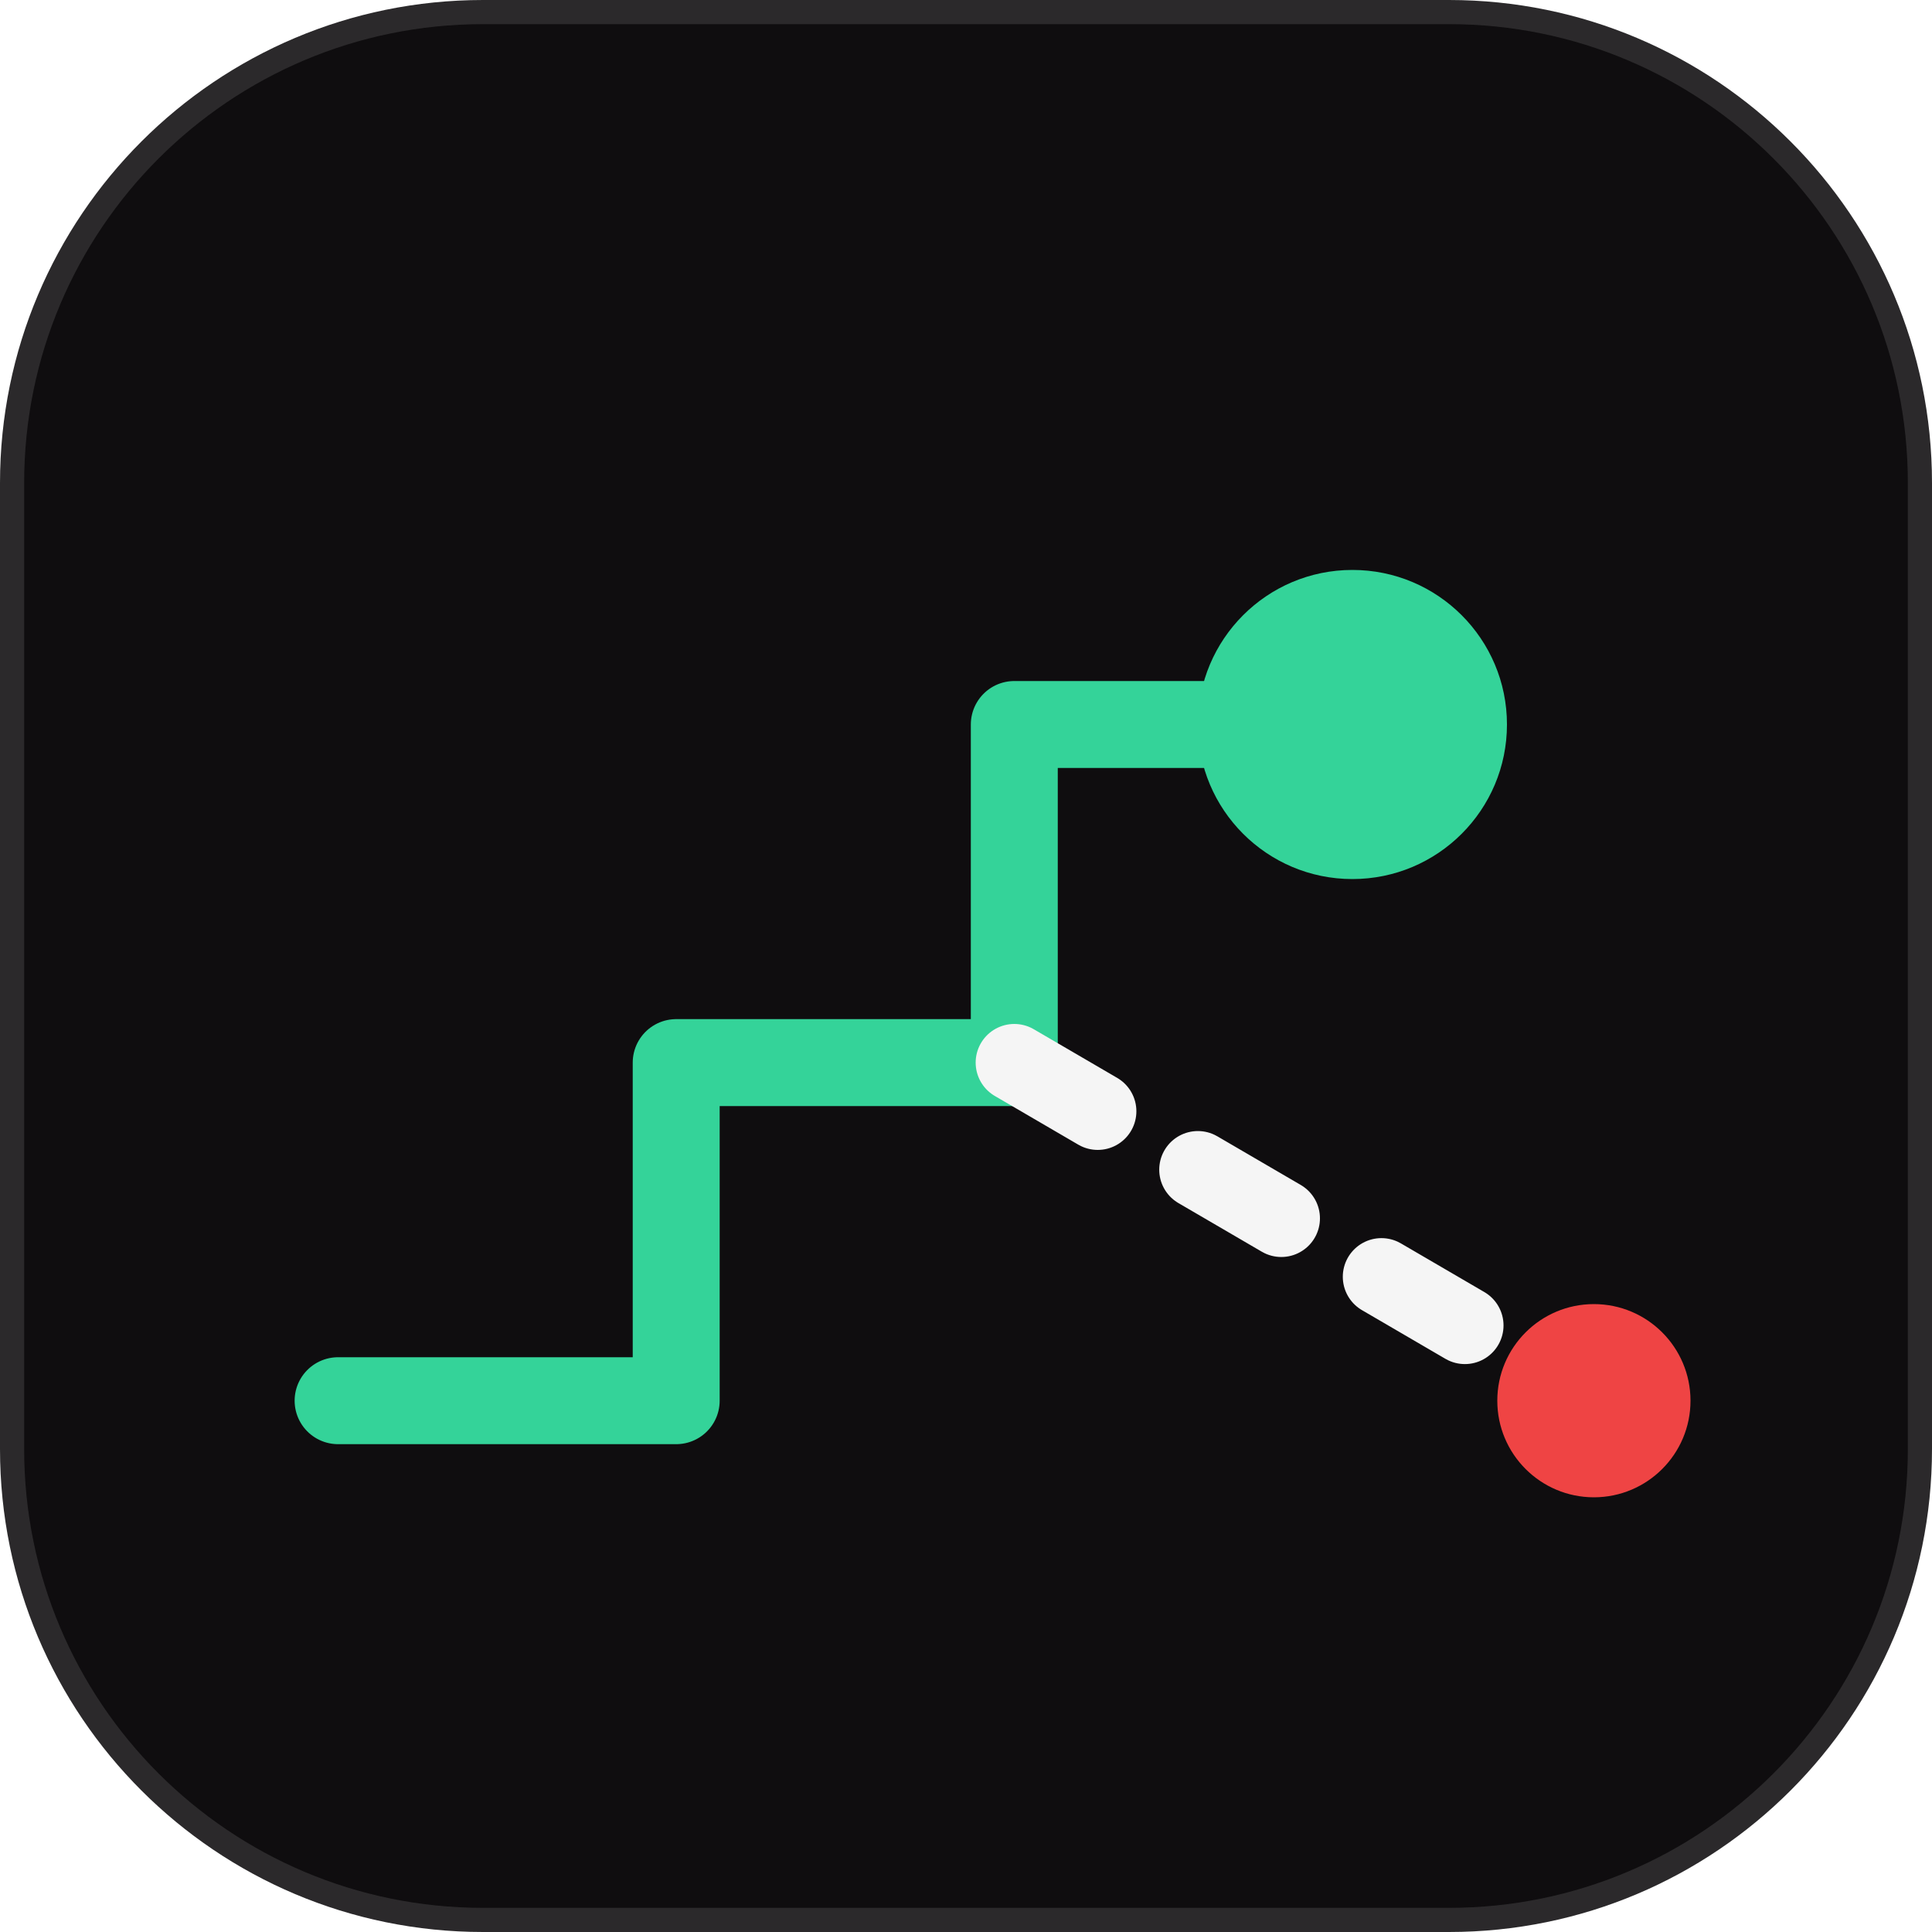
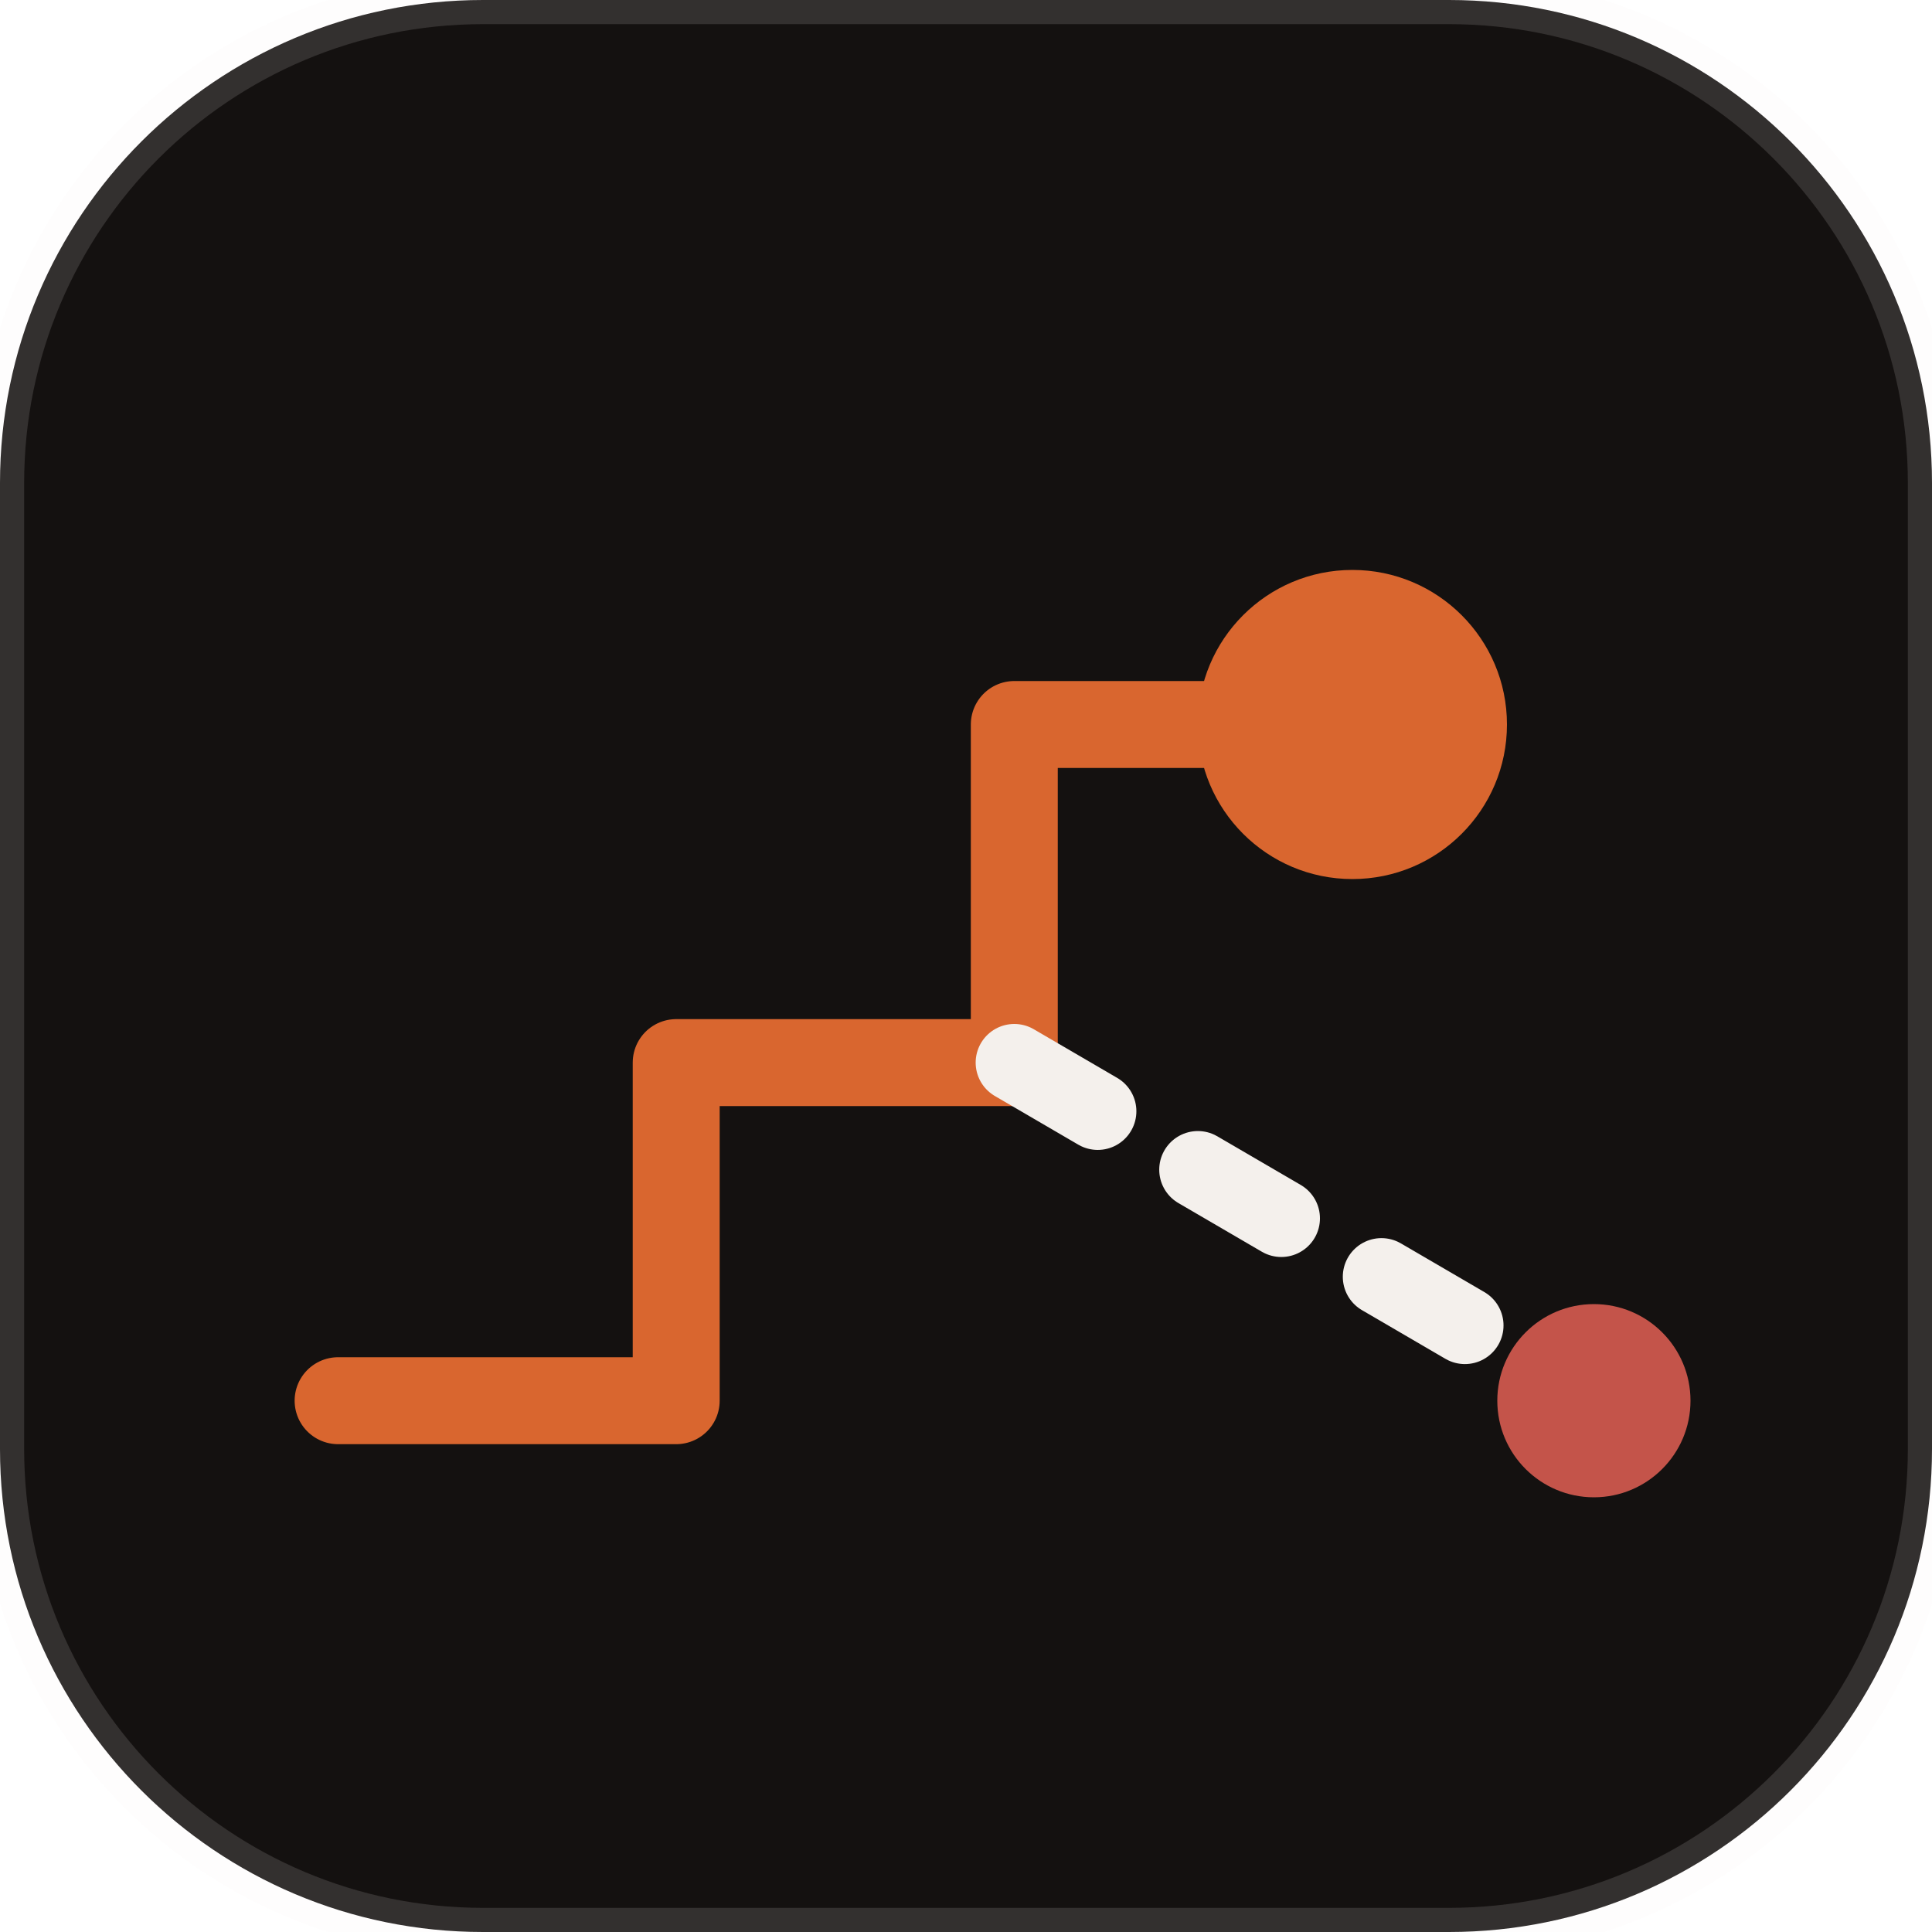
<svg xmlns="http://www.w3.org/2000/svg" width="40" height="40" viewBox="0 0 40 40" fill="none">
-   <rect width="40" height="40" rx="10" fill="#0F0D0F" stroke="rgba(255,255,255,0.12)" />
-   <path d="M7 29 H14 V22 H21 V15 H28" stroke="#34d399" stroke-width="1.8" stroke-linecap="round" stroke-linejoin="round" />
-   <circle cx="28" cy="15" r="3.2" fill="#34d399" />
-   <path d="M21 22 L33 29" stroke="#f5f5f5" stroke-width="1.6" stroke-linecap="round" stroke-dasharray="2 2.4" />
-   <circle cx="33" cy="29" r="2" fill="#ef4444" />
+   <rect width="40" height="40" rx="10" fill="#141110" stroke="rgba(244,240,236,0.14)" />
+   <path d="M7 29 H14 V22 H21 V15 H28" stroke="#d9662f" stroke-width="1.8" stroke-linecap="round" stroke-linejoin="round" />
+   <circle cx="28" cy="15" r="3.2" fill="#d9662f" />
+   <path d="M21 22 L33 29" stroke="#f4f0ec" stroke-width="1.6" stroke-linecap="round" stroke-dasharray="2 2.4" />
+   <circle cx="33" cy="29" r="2" fill="#c4544a" />
</svg>
